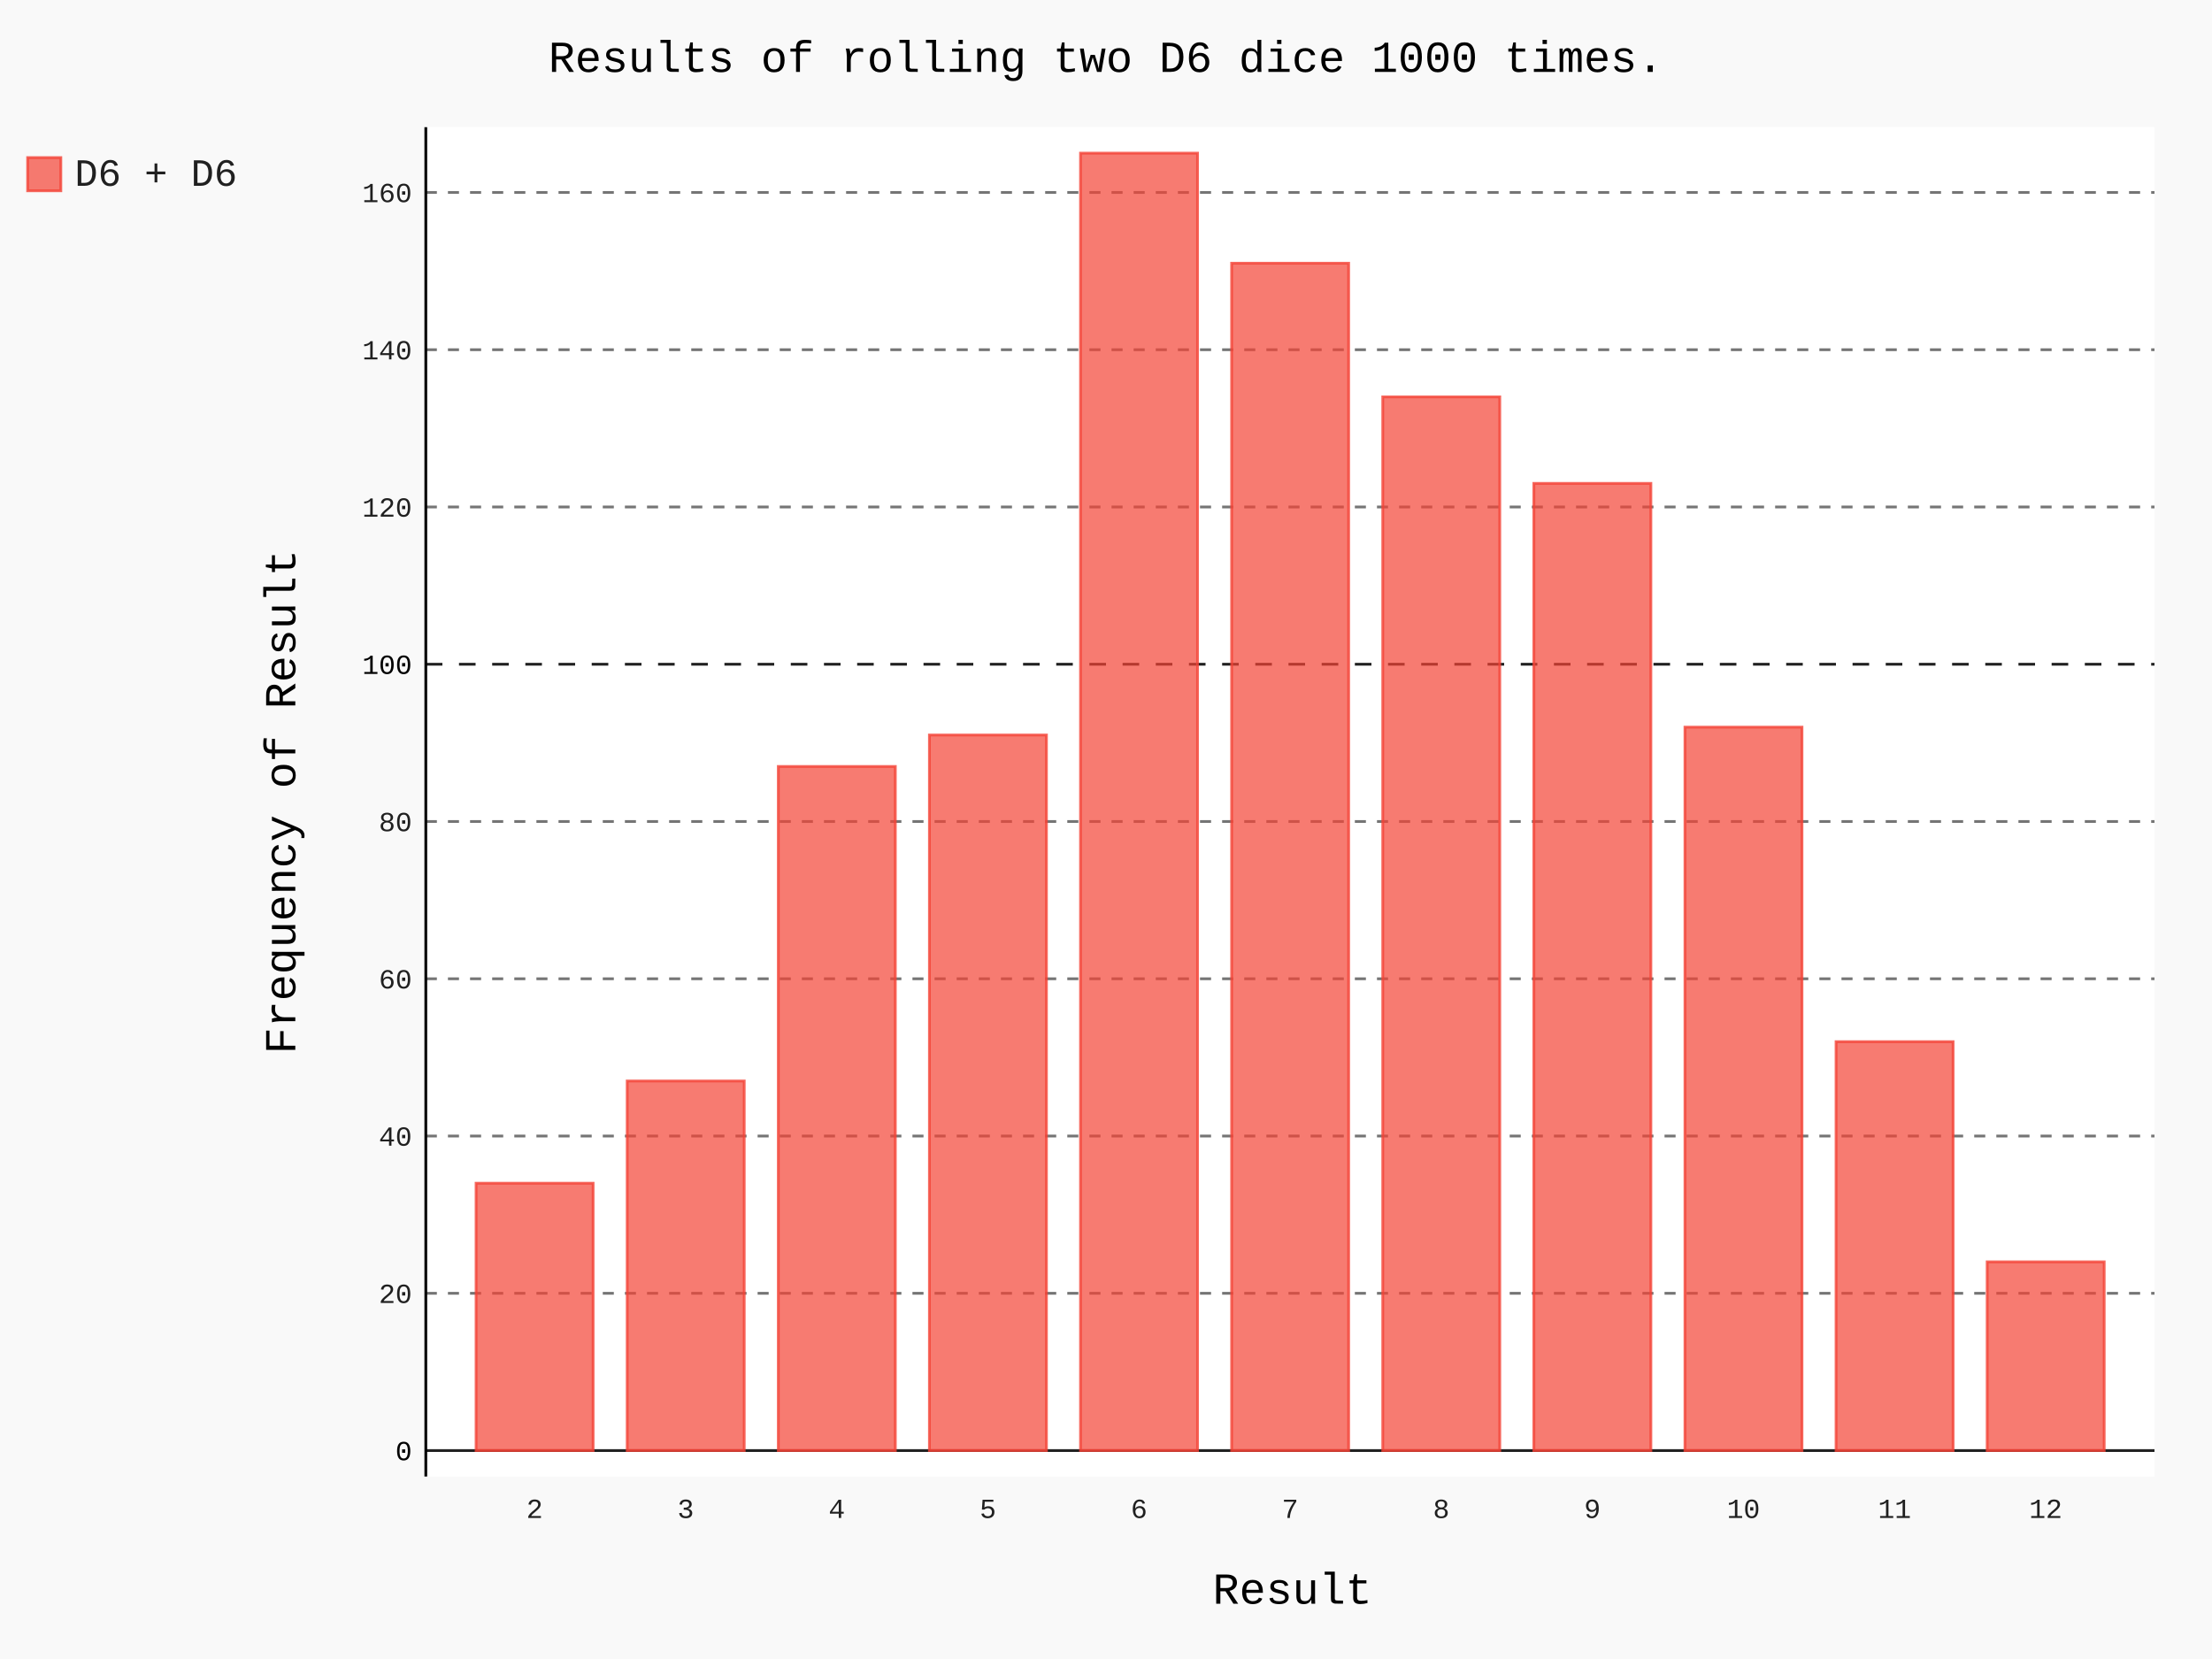
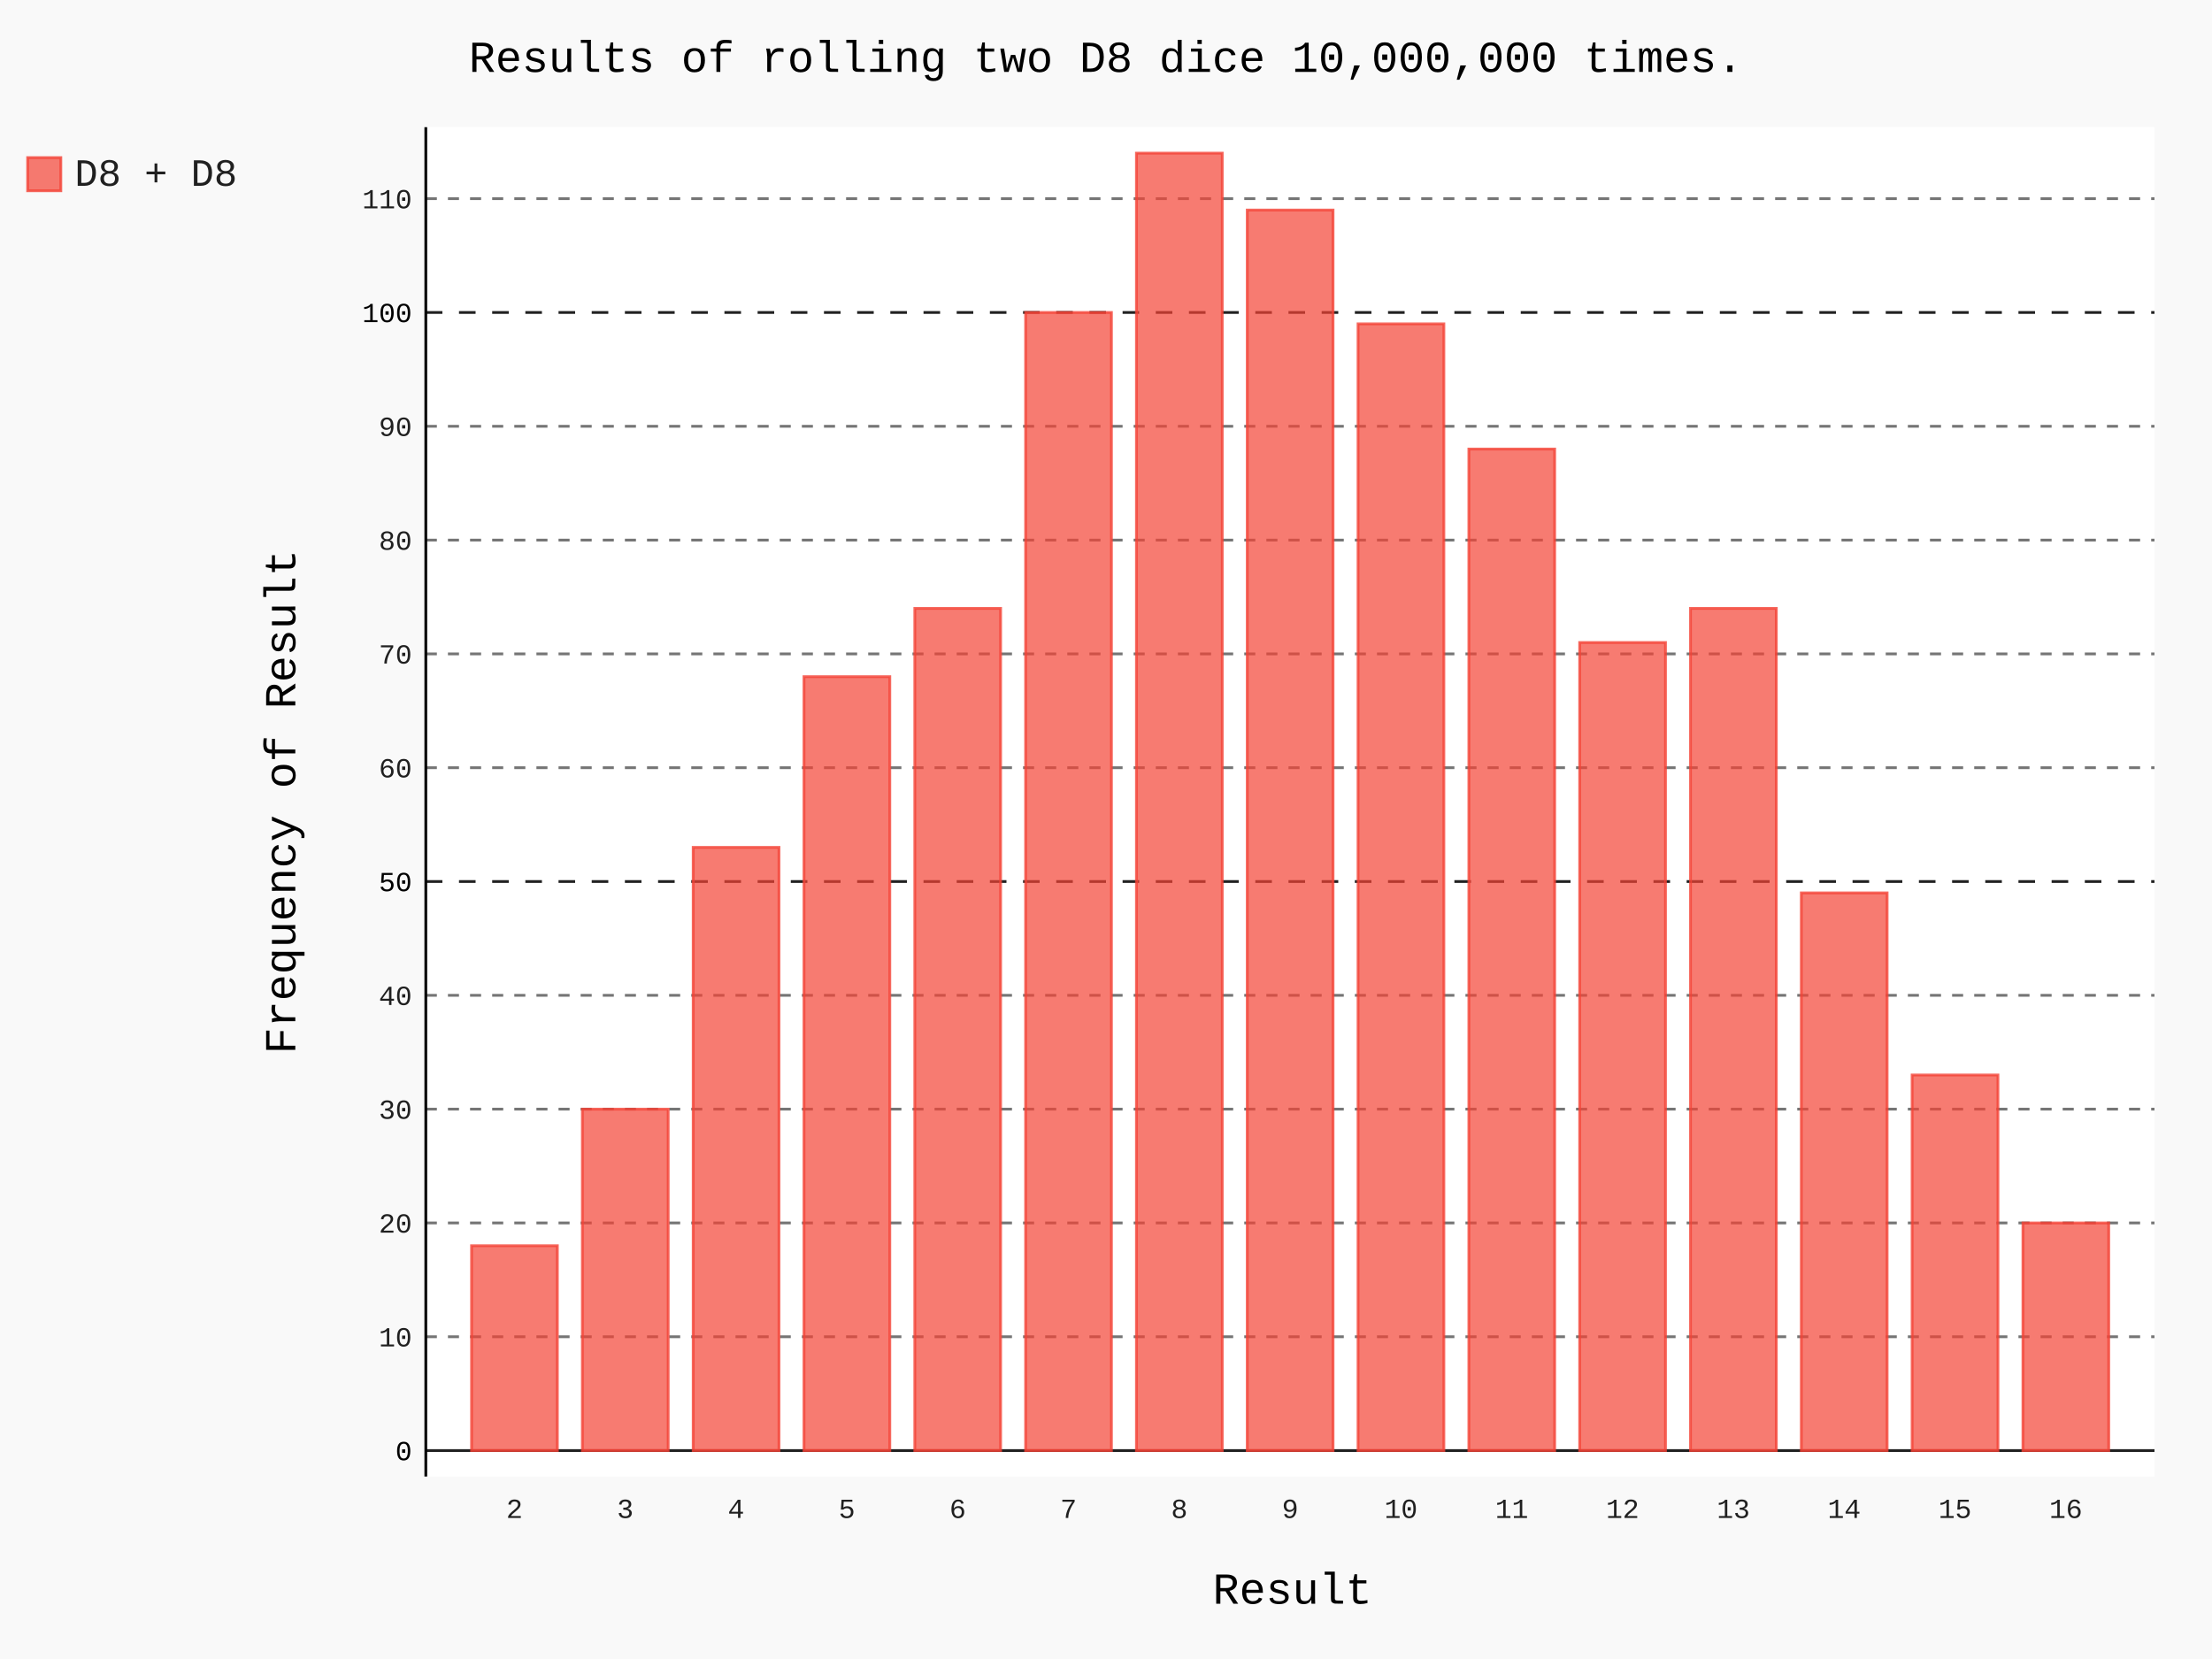
- <svg xmlns="http://www.w3.org/2000/svg" id="chart-ccf34f63-205c-40e9-8ab3-0e53d39d9da8" class="pygal-chart" viewBox="0 0 800 600">
+ <svg xmlns="http://www.w3.org/2000/svg" id="chart-a417150c-5ca7-456c-af2c-8dd52db550b9" class="pygal-chart" viewBox="0 0 800 600">
  <defs>
-     <style type="text/css">#chart-ccf34f63-205c-40e9-8ab3-0e53d39d9da8{-webkit-user-select:none;-webkit-font-smoothing:antialiased;font-family:Consolas,"Liberation Mono",Menlo,Courier,monospace}#chart-ccf34f63-205c-40e9-8ab3-0e53d39d9da8 .title{font-family:Consolas,"Liberation Mono",Menlo,Courier,monospace;font-size:16px}#chart-ccf34f63-205c-40e9-8ab3-0e53d39d9da8 .legends .legend text{font-family:Consolas,"Liberation Mono",Menlo,Courier,monospace;font-size:14px}#chart-ccf34f63-205c-40e9-8ab3-0e53d39d9da8 .axis text{font-family:Consolas,"Liberation Mono",Menlo,Courier,monospace;font-size:10px}#chart-ccf34f63-205c-40e9-8ab3-0e53d39d9da8 .axis text.major{font-family:Consolas,"Liberation Mono",Menlo,Courier,monospace;font-size:10px}#chart-ccf34f63-205c-40e9-8ab3-0e53d39d9da8 .text-overlay text.value{font-family:Consolas,"Liberation Mono",Menlo,Courier,monospace;font-size:16px}#chart-ccf34f63-205c-40e9-8ab3-0e53d39d9da8 .text-overlay text.label{font-family:Consolas,"Liberation Mono",Menlo,Courier,monospace;font-size:10px}#chart-ccf34f63-205c-40e9-8ab3-0e53d39d9da8 .tooltip{font-family:Consolas,"Liberation Mono",Menlo,Courier,monospace;font-size:14px}#chart-ccf34f63-205c-40e9-8ab3-0e53d39d9da8 text.no_data{font-family:Consolas,"Liberation Mono",Menlo,Courier,monospace;font-size:64px}
- #chart-ccf34f63-205c-40e9-8ab3-0e53d39d9da8{background-color:rgba(249,249,249,1)}#chart-ccf34f63-205c-40e9-8ab3-0e53d39d9da8 path,#chart-ccf34f63-205c-40e9-8ab3-0e53d39d9da8 line,#chart-ccf34f63-205c-40e9-8ab3-0e53d39d9da8 rect,#chart-ccf34f63-205c-40e9-8ab3-0e53d39d9da8 circle{-webkit-transition:150ms;-moz-transition:150ms;transition:150ms}#chart-ccf34f63-205c-40e9-8ab3-0e53d39d9da8 .graph &gt; .background{fill:rgba(249,249,249,1)}#chart-ccf34f63-205c-40e9-8ab3-0e53d39d9da8 .plot &gt; .background{fill:rgba(255,255,255,1)}#chart-ccf34f63-205c-40e9-8ab3-0e53d39d9da8 .graph{fill:rgba(0,0,0,.87)}#chart-ccf34f63-205c-40e9-8ab3-0e53d39d9da8 text.no_data{fill:rgba(0,0,0,1)}#chart-ccf34f63-205c-40e9-8ab3-0e53d39d9da8 .title{fill:rgba(0,0,0,1)}#chart-ccf34f63-205c-40e9-8ab3-0e53d39d9da8 .legends .legend text{fill:rgba(0,0,0,.87)}#chart-ccf34f63-205c-40e9-8ab3-0e53d39d9da8 .legends .legend:hover text{fill:rgba(0,0,0,1)}#chart-ccf34f63-205c-40e9-8ab3-0e53d39d9da8 .axis .line{stroke:rgba(0,0,0,1)}#chart-ccf34f63-205c-40e9-8ab3-0e53d39d9da8 .axis .guide.line{stroke:rgba(0,0,0,.54)}#chart-ccf34f63-205c-40e9-8ab3-0e53d39d9da8 .axis .major.line{stroke:rgba(0,0,0,.87)}#chart-ccf34f63-205c-40e9-8ab3-0e53d39d9da8 .axis text.major{fill:rgba(0,0,0,1)}#chart-ccf34f63-205c-40e9-8ab3-0e53d39d9da8 .axis.y .guides:hover .guide.line,#chart-ccf34f63-205c-40e9-8ab3-0e53d39d9da8 .line-graph .axis.x .guides:hover .guide.line,#chart-ccf34f63-205c-40e9-8ab3-0e53d39d9da8 .stackedline-graph .axis.x .guides:hover .guide.line,#chart-ccf34f63-205c-40e9-8ab3-0e53d39d9da8 .xy-graph .axis.x .guides:hover .guide.line{stroke:rgba(0,0,0,1)}#chart-ccf34f63-205c-40e9-8ab3-0e53d39d9da8 .axis .guides:hover text{fill:rgba(0,0,0,1)}#chart-ccf34f63-205c-40e9-8ab3-0e53d39d9da8 .reactive{fill-opacity:.7;stroke-opacity:.8}#chart-ccf34f63-205c-40e9-8ab3-0e53d39d9da8 .ci{stroke:rgba(0,0,0,.87)}#chart-ccf34f63-205c-40e9-8ab3-0e53d39d9da8 .reactive.active,#chart-ccf34f63-205c-40e9-8ab3-0e53d39d9da8 .active .reactive{fill-opacity:.8;stroke-opacity:.9;stroke-width:4}#chart-ccf34f63-205c-40e9-8ab3-0e53d39d9da8 .ci .reactive.active{stroke-width:1.5}#chart-ccf34f63-205c-40e9-8ab3-0e53d39d9da8 .series text{fill:rgba(0,0,0,1)}#chart-ccf34f63-205c-40e9-8ab3-0e53d39d9da8 .tooltip rect{fill:rgba(255,255,255,1);stroke:rgba(0,0,0,1);-webkit-transition:opacity 150ms;-moz-transition:opacity 150ms;transition:opacity 150ms}#chart-ccf34f63-205c-40e9-8ab3-0e53d39d9da8 .tooltip .label{fill:rgba(0,0,0,.87)}#chart-ccf34f63-205c-40e9-8ab3-0e53d39d9da8 .tooltip .label{fill:rgba(0,0,0,.87)}#chart-ccf34f63-205c-40e9-8ab3-0e53d39d9da8 .tooltip .legend{font-size:.8em;fill:rgba(0,0,0,.54)}#chart-ccf34f63-205c-40e9-8ab3-0e53d39d9da8 .tooltip .x_label{font-size:.6em;fill:rgba(0,0,0,1)}#chart-ccf34f63-205c-40e9-8ab3-0e53d39d9da8 .tooltip .xlink{font-size:.5em;text-decoration:underline}#chart-ccf34f63-205c-40e9-8ab3-0e53d39d9da8 .tooltip .value{font-size:1.5em}#chart-ccf34f63-205c-40e9-8ab3-0e53d39d9da8 .bound{font-size:.5em}#chart-ccf34f63-205c-40e9-8ab3-0e53d39d9da8 .max-value{font-size:.75em;fill:rgba(0,0,0,.54)}#chart-ccf34f63-205c-40e9-8ab3-0e53d39d9da8 .map-element{fill:rgba(255,255,255,1);stroke:rgba(0,0,0,.54) !important}#chart-ccf34f63-205c-40e9-8ab3-0e53d39d9da8 .map-element .reactive{fill-opacity:inherit;stroke-opacity:inherit}#chart-ccf34f63-205c-40e9-8ab3-0e53d39d9da8 .color-0,#chart-ccf34f63-205c-40e9-8ab3-0e53d39d9da8 .color-0 a:visited{stroke:#F44336;fill:#F44336}#chart-ccf34f63-205c-40e9-8ab3-0e53d39d9da8 .text-overlay .color-0 text{fill:black}
- #chart-ccf34f63-205c-40e9-8ab3-0e53d39d9da8 text.no_data{text-anchor:middle}#chart-ccf34f63-205c-40e9-8ab3-0e53d39d9da8 .guide.line{fill:none}#chart-ccf34f63-205c-40e9-8ab3-0e53d39d9da8 .centered{text-anchor:middle}#chart-ccf34f63-205c-40e9-8ab3-0e53d39d9da8 .title{text-anchor:middle}#chart-ccf34f63-205c-40e9-8ab3-0e53d39d9da8 .legends .legend text{fill-opacity:1}#chart-ccf34f63-205c-40e9-8ab3-0e53d39d9da8 .axis.x text{text-anchor:middle}#chart-ccf34f63-205c-40e9-8ab3-0e53d39d9da8 .axis.x:not(.web) text[transform]{text-anchor:start}#chart-ccf34f63-205c-40e9-8ab3-0e53d39d9da8 .axis.x:not(.web) text[transform].backwards{text-anchor:end}#chart-ccf34f63-205c-40e9-8ab3-0e53d39d9da8 .axis.y text{text-anchor:end}#chart-ccf34f63-205c-40e9-8ab3-0e53d39d9da8 .axis.y text[transform].backwards{text-anchor:start}#chart-ccf34f63-205c-40e9-8ab3-0e53d39d9da8 .axis.y2 text{text-anchor:start}#chart-ccf34f63-205c-40e9-8ab3-0e53d39d9da8 .axis.y2 text[transform].backwards{text-anchor:end}#chart-ccf34f63-205c-40e9-8ab3-0e53d39d9da8 .axis .guide.line{stroke-dasharray:4,4}#chart-ccf34f63-205c-40e9-8ab3-0e53d39d9da8 .axis .major.guide.line{stroke-dasharray:6,6}#chart-ccf34f63-205c-40e9-8ab3-0e53d39d9da8 .horizontal .axis.y .guide.line,#chart-ccf34f63-205c-40e9-8ab3-0e53d39d9da8 .horizontal .axis.y2 .guide.line,#chart-ccf34f63-205c-40e9-8ab3-0e53d39d9da8 .vertical .axis.x .guide.line{opacity:0}#chart-ccf34f63-205c-40e9-8ab3-0e53d39d9da8 .horizontal .axis.always_show .guide.line,#chart-ccf34f63-205c-40e9-8ab3-0e53d39d9da8 .vertical .axis.always_show .guide.line{opacity:1 !important}#chart-ccf34f63-205c-40e9-8ab3-0e53d39d9da8 .axis.y .guides:hover .guide.line,#chart-ccf34f63-205c-40e9-8ab3-0e53d39d9da8 .axis.y2 .guides:hover .guide.line,#chart-ccf34f63-205c-40e9-8ab3-0e53d39d9da8 .axis.x .guides:hover .guide.line{opacity:1}#chart-ccf34f63-205c-40e9-8ab3-0e53d39d9da8 .axis .guides:hover text{opacity:1}#chart-ccf34f63-205c-40e9-8ab3-0e53d39d9da8 .nofill{fill:none}#chart-ccf34f63-205c-40e9-8ab3-0e53d39d9da8 .subtle-fill{fill-opacity:.2}#chart-ccf34f63-205c-40e9-8ab3-0e53d39d9da8 .dot{stroke-width:1px;fill-opacity:1}#chart-ccf34f63-205c-40e9-8ab3-0e53d39d9da8 .dot.active{stroke-width:5px}#chart-ccf34f63-205c-40e9-8ab3-0e53d39d9da8 .dot.negative{fill:transparent}#chart-ccf34f63-205c-40e9-8ab3-0e53d39d9da8 text,#chart-ccf34f63-205c-40e9-8ab3-0e53d39d9da8 tspan{stroke:none !important}#chart-ccf34f63-205c-40e9-8ab3-0e53d39d9da8 .series text.active{opacity:1}#chart-ccf34f63-205c-40e9-8ab3-0e53d39d9da8 .tooltip rect{fill-opacity:.95;stroke-width:.5}#chart-ccf34f63-205c-40e9-8ab3-0e53d39d9da8 .tooltip text{fill-opacity:1}#chart-ccf34f63-205c-40e9-8ab3-0e53d39d9da8 .showable{visibility:hidden}#chart-ccf34f63-205c-40e9-8ab3-0e53d39d9da8 .showable.shown{visibility:visible}#chart-ccf34f63-205c-40e9-8ab3-0e53d39d9da8 .gauge-background{fill:rgba(229,229,229,1);stroke:none}#chart-ccf34f63-205c-40e9-8ab3-0e53d39d9da8 .bg-lines{stroke:rgba(249,249,249,1);stroke-width:2px}</style>
+     <style type="text/css">#chart-a417150c-5ca7-456c-af2c-8dd52db550b9{-webkit-user-select:none;-webkit-font-smoothing:antialiased;font-family:Consolas,"Liberation Mono",Menlo,Courier,monospace}#chart-a417150c-5ca7-456c-af2c-8dd52db550b9 .title{font-family:Consolas,"Liberation Mono",Menlo,Courier,monospace;font-size:16px}#chart-a417150c-5ca7-456c-af2c-8dd52db550b9 .legends .legend text{font-family:Consolas,"Liberation Mono",Menlo,Courier,monospace;font-size:14px}#chart-a417150c-5ca7-456c-af2c-8dd52db550b9 .axis text{font-family:Consolas,"Liberation Mono",Menlo,Courier,monospace;font-size:10px}#chart-a417150c-5ca7-456c-af2c-8dd52db550b9 .axis text.major{font-family:Consolas,"Liberation Mono",Menlo,Courier,monospace;font-size:10px}#chart-a417150c-5ca7-456c-af2c-8dd52db550b9 .text-overlay text.value{font-family:Consolas,"Liberation Mono",Menlo,Courier,monospace;font-size:16px}#chart-a417150c-5ca7-456c-af2c-8dd52db550b9 .text-overlay text.label{font-family:Consolas,"Liberation Mono",Menlo,Courier,monospace;font-size:10px}#chart-a417150c-5ca7-456c-af2c-8dd52db550b9 .tooltip{font-family:Consolas,"Liberation Mono",Menlo,Courier,monospace;font-size:14px}#chart-a417150c-5ca7-456c-af2c-8dd52db550b9 text.no_data{font-family:Consolas,"Liberation Mono",Menlo,Courier,monospace;font-size:64px}
+ #chart-a417150c-5ca7-456c-af2c-8dd52db550b9{background-color:rgba(249,249,249,1)}#chart-a417150c-5ca7-456c-af2c-8dd52db550b9 path,#chart-a417150c-5ca7-456c-af2c-8dd52db550b9 line,#chart-a417150c-5ca7-456c-af2c-8dd52db550b9 rect,#chart-a417150c-5ca7-456c-af2c-8dd52db550b9 circle{-webkit-transition:150ms;-moz-transition:150ms;transition:150ms}#chart-a417150c-5ca7-456c-af2c-8dd52db550b9 .graph &gt; .background{fill:rgba(249,249,249,1)}#chart-a417150c-5ca7-456c-af2c-8dd52db550b9 .plot &gt; .background{fill:rgba(255,255,255,1)}#chart-a417150c-5ca7-456c-af2c-8dd52db550b9 .graph{fill:rgba(0,0,0,.87)}#chart-a417150c-5ca7-456c-af2c-8dd52db550b9 text.no_data{fill:rgba(0,0,0,1)}#chart-a417150c-5ca7-456c-af2c-8dd52db550b9 .title{fill:rgba(0,0,0,1)}#chart-a417150c-5ca7-456c-af2c-8dd52db550b9 .legends .legend text{fill:rgba(0,0,0,.87)}#chart-a417150c-5ca7-456c-af2c-8dd52db550b9 .legends .legend:hover text{fill:rgba(0,0,0,1)}#chart-a417150c-5ca7-456c-af2c-8dd52db550b9 .axis .line{stroke:rgba(0,0,0,1)}#chart-a417150c-5ca7-456c-af2c-8dd52db550b9 .axis .guide.line{stroke:rgba(0,0,0,.54)}#chart-a417150c-5ca7-456c-af2c-8dd52db550b9 .axis .major.line{stroke:rgba(0,0,0,.87)}#chart-a417150c-5ca7-456c-af2c-8dd52db550b9 .axis text.major{fill:rgba(0,0,0,1)}#chart-a417150c-5ca7-456c-af2c-8dd52db550b9 .axis.y .guides:hover .guide.line,#chart-a417150c-5ca7-456c-af2c-8dd52db550b9 .line-graph .axis.x .guides:hover .guide.line,#chart-a417150c-5ca7-456c-af2c-8dd52db550b9 .stackedline-graph .axis.x .guides:hover .guide.line,#chart-a417150c-5ca7-456c-af2c-8dd52db550b9 .xy-graph .axis.x .guides:hover .guide.line{stroke:rgba(0,0,0,1)}#chart-a417150c-5ca7-456c-af2c-8dd52db550b9 .axis .guides:hover text{fill:rgba(0,0,0,1)}#chart-a417150c-5ca7-456c-af2c-8dd52db550b9 .reactive{fill-opacity:.7;stroke-opacity:.8}#chart-a417150c-5ca7-456c-af2c-8dd52db550b9 .ci{stroke:rgba(0,0,0,.87)}#chart-a417150c-5ca7-456c-af2c-8dd52db550b9 .reactive.active,#chart-a417150c-5ca7-456c-af2c-8dd52db550b9 .active .reactive{fill-opacity:.8;stroke-opacity:.9;stroke-width:4}#chart-a417150c-5ca7-456c-af2c-8dd52db550b9 .ci .reactive.active{stroke-width:1.5}#chart-a417150c-5ca7-456c-af2c-8dd52db550b9 .series text{fill:rgba(0,0,0,1)}#chart-a417150c-5ca7-456c-af2c-8dd52db550b9 .tooltip rect{fill:rgba(255,255,255,1);stroke:rgba(0,0,0,1);-webkit-transition:opacity 150ms;-moz-transition:opacity 150ms;transition:opacity 150ms}#chart-a417150c-5ca7-456c-af2c-8dd52db550b9 .tooltip .label{fill:rgba(0,0,0,.87)}#chart-a417150c-5ca7-456c-af2c-8dd52db550b9 .tooltip .label{fill:rgba(0,0,0,.87)}#chart-a417150c-5ca7-456c-af2c-8dd52db550b9 .tooltip .legend{font-size:.8em;fill:rgba(0,0,0,.54)}#chart-a417150c-5ca7-456c-af2c-8dd52db550b9 .tooltip .x_label{font-size:.6em;fill:rgba(0,0,0,1)}#chart-a417150c-5ca7-456c-af2c-8dd52db550b9 .tooltip .xlink{font-size:.5em;text-decoration:underline}#chart-a417150c-5ca7-456c-af2c-8dd52db550b9 .tooltip .value{font-size:1.5em}#chart-a417150c-5ca7-456c-af2c-8dd52db550b9 .bound{font-size:.5em}#chart-a417150c-5ca7-456c-af2c-8dd52db550b9 .max-value{font-size:.75em;fill:rgba(0,0,0,.54)}#chart-a417150c-5ca7-456c-af2c-8dd52db550b9 .map-element{fill:rgba(255,255,255,1);stroke:rgba(0,0,0,.54) !important}#chart-a417150c-5ca7-456c-af2c-8dd52db550b9 .map-element .reactive{fill-opacity:inherit;stroke-opacity:inherit}#chart-a417150c-5ca7-456c-af2c-8dd52db550b9 .color-0,#chart-a417150c-5ca7-456c-af2c-8dd52db550b9 .color-0 a:visited{stroke:#F44336;fill:#F44336}#chart-a417150c-5ca7-456c-af2c-8dd52db550b9 .text-overlay .color-0 text{fill:black}
+ #chart-a417150c-5ca7-456c-af2c-8dd52db550b9 text.no_data{text-anchor:middle}#chart-a417150c-5ca7-456c-af2c-8dd52db550b9 .guide.line{fill:none}#chart-a417150c-5ca7-456c-af2c-8dd52db550b9 .centered{text-anchor:middle}#chart-a417150c-5ca7-456c-af2c-8dd52db550b9 .title{text-anchor:middle}#chart-a417150c-5ca7-456c-af2c-8dd52db550b9 .legends .legend text{fill-opacity:1}#chart-a417150c-5ca7-456c-af2c-8dd52db550b9 .axis.x text{text-anchor:middle}#chart-a417150c-5ca7-456c-af2c-8dd52db550b9 .axis.x:not(.web) text[transform]{text-anchor:start}#chart-a417150c-5ca7-456c-af2c-8dd52db550b9 .axis.x:not(.web) text[transform].backwards{text-anchor:end}#chart-a417150c-5ca7-456c-af2c-8dd52db550b9 .axis.y text{text-anchor:end}#chart-a417150c-5ca7-456c-af2c-8dd52db550b9 .axis.y text[transform].backwards{text-anchor:start}#chart-a417150c-5ca7-456c-af2c-8dd52db550b9 .axis.y2 text{text-anchor:start}#chart-a417150c-5ca7-456c-af2c-8dd52db550b9 .axis.y2 text[transform].backwards{text-anchor:end}#chart-a417150c-5ca7-456c-af2c-8dd52db550b9 .axis .guide.line{stroke-dasharray:4,4}#chart-a417150c-5ca7-456c-af2c-8dd52db550b9 .axis .major.guide.line{stroke-dasharray:6,6}#chart-a417150c-5ca7-456c-af2c-8dd52db550b9 .horizontal .axis.y .guide.line,#chart-a417150c-5ca7-456c-af2c-8dd52db550b9 .horizontal .axis.y2 .guide.line,#chart-a417150c-5ca7-456c-af2c-8dd52db550b9 .vertical .axis.x .guide.line{opacity:0}#chart-a417150c-5ca7-456c-af2c-8dd52db550b9 .horizontal .axis.always_show .guide.line,#chart-a417150c-5ca7-456c-af2c-8dd52db550b9 .vertical .axis.always_show .guide.line{opacity:1 !important}#chart-a417150c-5ca7-456c-af2c-8dd52db550b9 .axis.y .guides:hover .guide.line,#chart-a417150c-5ca7-456c-af2c-8dd52db550b9 .axis.y2 .guides:hover .guide.line,#chart-a417150c-5ca7-456c-af2c-8dd52db550b9 .axis.x .guides:hover .guide.line{opacity:1}#chart-a417150c-5ca7-456c-af2c-8dd52db550b9 .axis .guides:hover text{opacity:1}#chart-a417150c-5ca7-456c-af2c-8dd52db550b9 .nofill{fill:none}#chart-a417150c-5ca7-456c-af2c-8dd52db550b9 .subtle-fill{fill-opacity:.2}#chart-a417150c-5ca7-456c-af2c-8dd52db550b9 .dot{stroke-width:1px;fill-opacity:1}#chart-a417150c-5ca7-456c-af2c-8dd52db550b9 .dot.active{stroke-width:5px}#chart-a417150c-5ca7-456c-af2c-8dd52db550b9 .dot.negative{fill:transparent}#chart-a417150c-5ca7-456c-af2c-8dd52db550b9 text,#chart-a417150c-5ca7-456c-af2c-8dd52db550b9 tspan{stroke:none !important}#chart-a417150c-5ca7-456c-af2c-8dd52db550b9 .series text.active{opacity:1}#chart-a417150c-5ca7-456c-af2c-8dd52db550b9 .tooltip rect{fill-opacity:.95;stroke-width:.5}#chart-a417150c-5ca7-456c-af2c-8dd52db550b9 .tooltip text{fill-opacity:1}#chart-a417150c-5ca7-456c-af2c-8dd52db550b9 .showable{visibility:hidden}#chart-a417150c-5ca7-456c-af2c-8dd52db550b9 .showable.shown{visibility:visible}#chart-a417150c-5ca7-456c-af2c-8dd52db550b9 .gauge-background{fill:rgba(229,229,229,1);stroke:none}#chart-a417150c-5ca7-456c-af2c-8dd52db550b9 .bg-lines{stroke:rgba(249,249,249,1);stroke-width:2px}</style>
  </defs>
  <g class="graph bar-graph vertical">
    <rect x="0" y="0" width="800" height="600" class="background" />
    <g transform="translate(154, 46)" class="plot">
      <rect x="0" y="0" width="625.2" height="488" class="background" />
      <g class="axis y always_show">
        <g class="guides">
          <path d="M0 478.615 h625.2" class="axis major line" />
          <text x="-5" y="482.115" class="major">0</text>
        </g>
        <g class="guides">
-           <path d="M0 421.739 h625.2" class="guide line" />
-           <text x="-5" y="425.239" class="">20</text>
+           <path d="M0 437.455 h625.2" class="guide line" />
+           <text x="-5" y="440.955" class="">10</text>
        </g>
        <g class="guides">
-           <path d="M0 364.862 h625.2" class="guide line" />
-           <text x="-5" y="368.362" class="">40</text>
+           <path d="M0 396.294 h625.2" class="guide line" />
+           <text x="-5" y="399.794" class="">20</text>
        </g>
        <g class="guides">
-           <path d="M0 307.986 h625.2" class="guide line" />
-           <text x="-5" y="311.486" class="">60</text>
+           <path d="M0 355.134 h625.2" class="guide line" />
+           <text x="-5" y="358.634" class="">30</text>
        </g>
        <g class="guides">
-           <path d="M0 251.11 h625.2" class="guide line" />
-           <text x="-5" y="254.61" class="">80</text>
+           <path d="M0 313.973 h625.2" class="guide line" />
+           <text x="-5" y="317.473" class="">40</text>
        </g>
        <g class="guides">
-           <path d="M0 194.233 h625.2" class="major guide line" />
-           <text x="-5" y="197.733" class="major">100</text>
+           <path d="M0 272.812 h625.2" class="major guide line" />
+           <text x="-5" y="276.312" class="major">50</text>
        </g>
        <g class="guides">
-           <path d="M0 137.357 h625.2" class="guide line" />
-           <text x="-5" y="140.857" class="">120</text>
+           <path d="M0 231.652 h625.2" class="guide line" />
+           <text x="-5" y="235.152" class="">60</text>
        </g>
        <g class="guides">
-           <path d="M0 80.48 h625.2" class="guide line" />
-           <text x="-5" y="83.98" class="">140</text>
+           <path d="M0 190.491 h625.2" class="guide line" />
+           <text x="-5" y="193.991" class="">70</text>
        </g>
        <g class="guides">
-           <path d="M0 23.604 h625.2" class="guide line" />
-           <text x="-5" y="27.104" class="">160</text>
+           <path d="M0 149.331 h625.2" class="guide line" />
+           <text x="-5" y="152.831" class="">80</text>
+         </g>
+         <g class="guides">
+           <path d="M0 108.17 h625.2" class="guide line" />
+           <text x="-5" y="111.67" class="">90</text>
+         </g>
+         <g class="guides">
+           <path d="M0 67.009 h625.2" class="major guide line" />
+           <text x="-5" y="70.509" class="major">100</text>
+         </g>
+         <g class="guides">
+           <path d="M0 25.849 h625.2" class="guide line" />
+           <text x="-5" y="29.349" class="">110</text>
        </g>
      </g>
      <g class="axis x">
        <path d="M0 0 v488" class="line" />
        <g class="guides">
-           <path d="M39.348 0 v488" class="guide line" />
-           <text x="39.348" y="503.0" class="">2</text>
+           <path d="M32.062 0 v488" class="guide line" />
+           <text x="32.062" y="503.0" class="">2</text>
        </g>
        <g class="guides">
-           <path d="M93.999 0 v488" class="guide line" />
-           <text x="93.999" y="503.0" class="">3</text>
+           <path d="M72.138 0 v488" class="guide line" />
+           <text x="72.138" y="503.0" class="">3</text>
        </g>
        <g class="guides">
-           <path d="M148.649 0 v488" class="guide line" />
-           <text x="148.649" y="503.0" class="">4</text>
+           <path d="M112.215 0 v488" class="guide line" />
+           <text x="112.215" y="503.0" class="">4</text>
        </g>
        <g class="guides">
-           <path d="M203.299 0 v488" class="guide line" />
-           <text x="203.299" y="503.0" class="">5</text>
+           <path d="M152.292 0 v488" class="guide line" />
+           <text x="152.292" y="503.0" class="">5</text>
        </g>
        <g class="guides">
-           <path d="M257.95 0 v488" class="guide line" />
-           <text x="257.95" y="503.0" class="">6</text>
+           <path d="M192.369 0 v488" class="guide line" />
+           <text x="192.369" y="503.0" class="">6</text>
+         </g>
+         <g class="guides">
+           <path d="M232.446 0 v488" class="guide line" />
+           <text x="232.446" y="503.0" class="">7</text>
+         </g>
+         <g class="guides">
+           <path d="M272.523 0 v488" class="guide line" />
+           <text x="272.523" y="503.0" class="">8</text>
        </g>
        <g class="guides">
          <path d="M312.6 0 v488" class="guide line" />
-           <text x="312.6" y="503.0" class="">7</text>
+           <text x="312.6" y="503.0" class="">9</text>
        </g>
        <g class="guides">
-           <path d="M367.25 0 v488" class="guide line" />
-           <text x="367.25" y="503.0" class="">8</text>
+           <path d="M352.677 0 v488" class="guide line" />
+           <text x="352.677" y="503.0" class="">10</text>
        </g>
        <g class="guides">
-           <path d="M421.901 0 v488" class="guide line" />
-           <text x="421.901" y="503.0" class="">9</text>
+           <path d="M392.754 0 v488" class="guide line" />
+           <text x="392.754" y="503.0" class="">11</text>
        </g>
        <g class="guides">
-           <path d="M476.551 0 v488" class="guide line" />
-           <text x="476.551" y="503.0" class="">10</text>
+           <path d="M432.831 0 v488" class="guide line" />
+           <text x="432.831" y="503.0" class="">12</text>
        </g>
        <g class="guides">
-           <path d="M531.201 0 v488" class="guide line" />
-           <text x="531.201" y="503.0" class="">11</text>
+           <path d="M472.908 0 v488" class="guide line" />
+           <text x="472.908" y="503.0" class="">13</text>
        </g>
        <g class="guides">
-           <path d="M585.852 0 v488" class="guide line" />
-           <text x="585.852" y="503.0" class="">12</text>
+           <path d="M512.985 0 v488" class="guide line" />
+           <text x="512.985" y="503.0" class="">14</text>
+         </g>
+         <g class="guides">
+           <path d="M553.062 0 v488" class="guide line" />
+           <text x="553.062" y="503.0" class="">15</text>
+         </g>
+         <g class="guides">
+           <path d="M593.138 0 v488" class="guide line" />
+           <text x="593.138" y="503.0" class="">16</text>
        </g>
      </g>
      <g class="series serie-0 color-0">
        <g class="bars">
          <g class="bar">
-             <rect x="18.188" y="381.925" rx="0" ry="0" width="42.321" height="96.69" class="rect reactive tooltip-trigger" />
+             <rect x="16.544" y="404.526" rx="0" ry="0" width="31.036" height="74.089" class="rect reactive tooltip-trigger" />
          </g>
          <g class="bar">
-             <rect x="72.838" y="344.956" rx="0" ry="0" width="42.321" height="133.66" class="rect reactive tooltip-trigger" />
+             <rect x="56.621" y="355.134" rx="0" ry="0" width="31.036" height="123.482" class="rect reactive tooltip-trigger" />
          </g>
          <g class="bar">
-             <rect x="127.488" y="231.203" rx="0" ry="0" width="42.321" height="247.413" class="rect reactive tooltip-trigger" />
+             <rect x="96.698" y="260.464" rx="0" ry="0" width="31.036" height="218.151" class="rect reactive tooltip-trigger" />
          </g>
          <g class="bar">
-             <rect x="182.139" y="219.828" rx="0" ry="0" width="42.321" height="258.788" class="rect reactive tooltip-trigger" />
+             <rect x="136.775" y="198.723" rx="0" ry="0" width="31.036" height="279.892" class="rect reactive tooltip-trigger" />
          </g>
          <g class="bar">
-             <rect x="236.789" y="9.385" rx="0" ry="0" width="42.321" height="469.231" class="rect reactive tooltip-trigger" />
+             <rect x="176.851" y="174.027" rx="0" ry="0" width="31.036" height="304.588" class="rect reactive tooltip-trigger" />
          </g>
          <g class="bar">
-             <rect x="291.439" y="49.198" rx="0" ry="0" width="42.321" height="429.417" class="rect reactive tooltip-trigger" />
+             <rect x="216.928" y="67.009" rx="0" ry="0" width="31.036" height="411.606" class="rect reactive tooltip-trigger" />
          </g>
          <g class="bar">
-             <rect x="346.09" y="97.543" rx="0" ry="0" width="42.321" height="381.072" class="rect reactive tooltip-trigger" />
+             <rect x="257.005" y="9.385" rx="0" ry="0" width="31.036" height="469.231" class="rect reactive tooltip-trigger" />
          </g>
          <g class="bar">
-             <rect x="400.74" y="128.825" rx="0" ry="0" width="42.321" height="349.79" class="rect reactive tooltip-trigger" />
+             <rect x="297.082" y="29.965" rx="0" ry="0" width="31.036" height="448.65" class="rect reactive tooltip-trigger" />
          </g>
          <g class="bar">
-             <rect x="455.39" y="216.984" rx="0" ry="0" width="42.321" height="261.632" class="rect reactive tooltip-trigger" />
+             <rect x="337.159" y="71.126" rx="0" ry="0" width="31.036" height="407.49" class="rect reactive tooltip-trigger" />
          </g>
          <g class="bar">
-             <rect x="510.041" y="330.737" rx="0" ry="0" width="42.321" height="147.879" class="rect reactive tooltip-trigger" />
+             <rect x="377.236" y="116.402" rx="0" ry="0" width="31.036" height="362.213" class="rect reactive tooltip-trigger" />
          </g>
          <g class="bar">
-             <rect x="564.691" y="410.364" rx="0" ry="0" width="42.321" height="68.252" class="rect reactive tooltip-trigger" />
+             <rect x="417.313" y="186.375" rx="0" ry="0" width="31.036" height="292.24" class="rect reactive tooltip-trigger" />
+           </g>
+           <g class="bar">
+             <rect x="457.39" y="174.027" rx="0" ry="0" width="31.036" height="304.588" class="rect reactive tooltip-trigger" />
+           </g>
+           <g class="bar">
+             <rect x="497.467" y="276.928" rx="0" ry="0" width="31.036" height="201.687" class="rect reactive tooltip-trigger" />
+           </g>
+           <g class="bar">
+             <rect x="537.544" y="342.785" rx="0" ry="0" width="31.036" height="135.83" class="rect reactive tooltip-trigger" />
+           </g>
+           <g class="bar">
+             <rect x="577.621" y="396.294" rx="0" ry="0" width="31.036" height="82.321" class="rect reactive tooltip-trigger" />
          </g>
        </g>
      </g>
    </g>
    <g class="titles">
-       <text x="400.0" y="26" class="title plot_title">Results of rolling two D6 dice 1000 times.</text>
+       <text x="400.0" y="26" class="title plot_title">Results of rolling two D8 dice 10,000,000 times.</text>
      <text x="467.4" y="580" class="title">Result</text>
      <text x="80.8" y="316.0" class="title" transform="rotate(-90 80.8 290)">Frequency of Result</text>
    </g>
    <g transform="translate(154, 46)" class="plot overlay">
      <g class="series serie-0 color-0" />
    </g>
    <g transform="translate(154, 46)" class="plot text-overlay">
      <g class="series serie-0 color-0" />
    </g>
    <g transform="translate(154, 46)" class="plot tooltip-overlay">
      <g transform="translate(0 0)" style="opacity: 0" class="tooltip">
        <rect rx="0" ry="0" width="0" height="0" class="tooltip-box" />
        <g class="text" />
      </g>
    </g>
    <g transform="translate(10, 56)" class="legends">
      <g id="activate-serie-0" class="legend reactive activate-serie">
        <rect x="0.0" y="1.0" width="12" height="12" class="color-0 reactive" />
-         <text x="17.0" y="11.2">D6 + D6</text>
+         <text x="17.0" y="11.2">D8 + D8</text>
      </g>
    </g>
    <g transform="translate(790, 56)" class="legends" />
  </g>
</svg>
